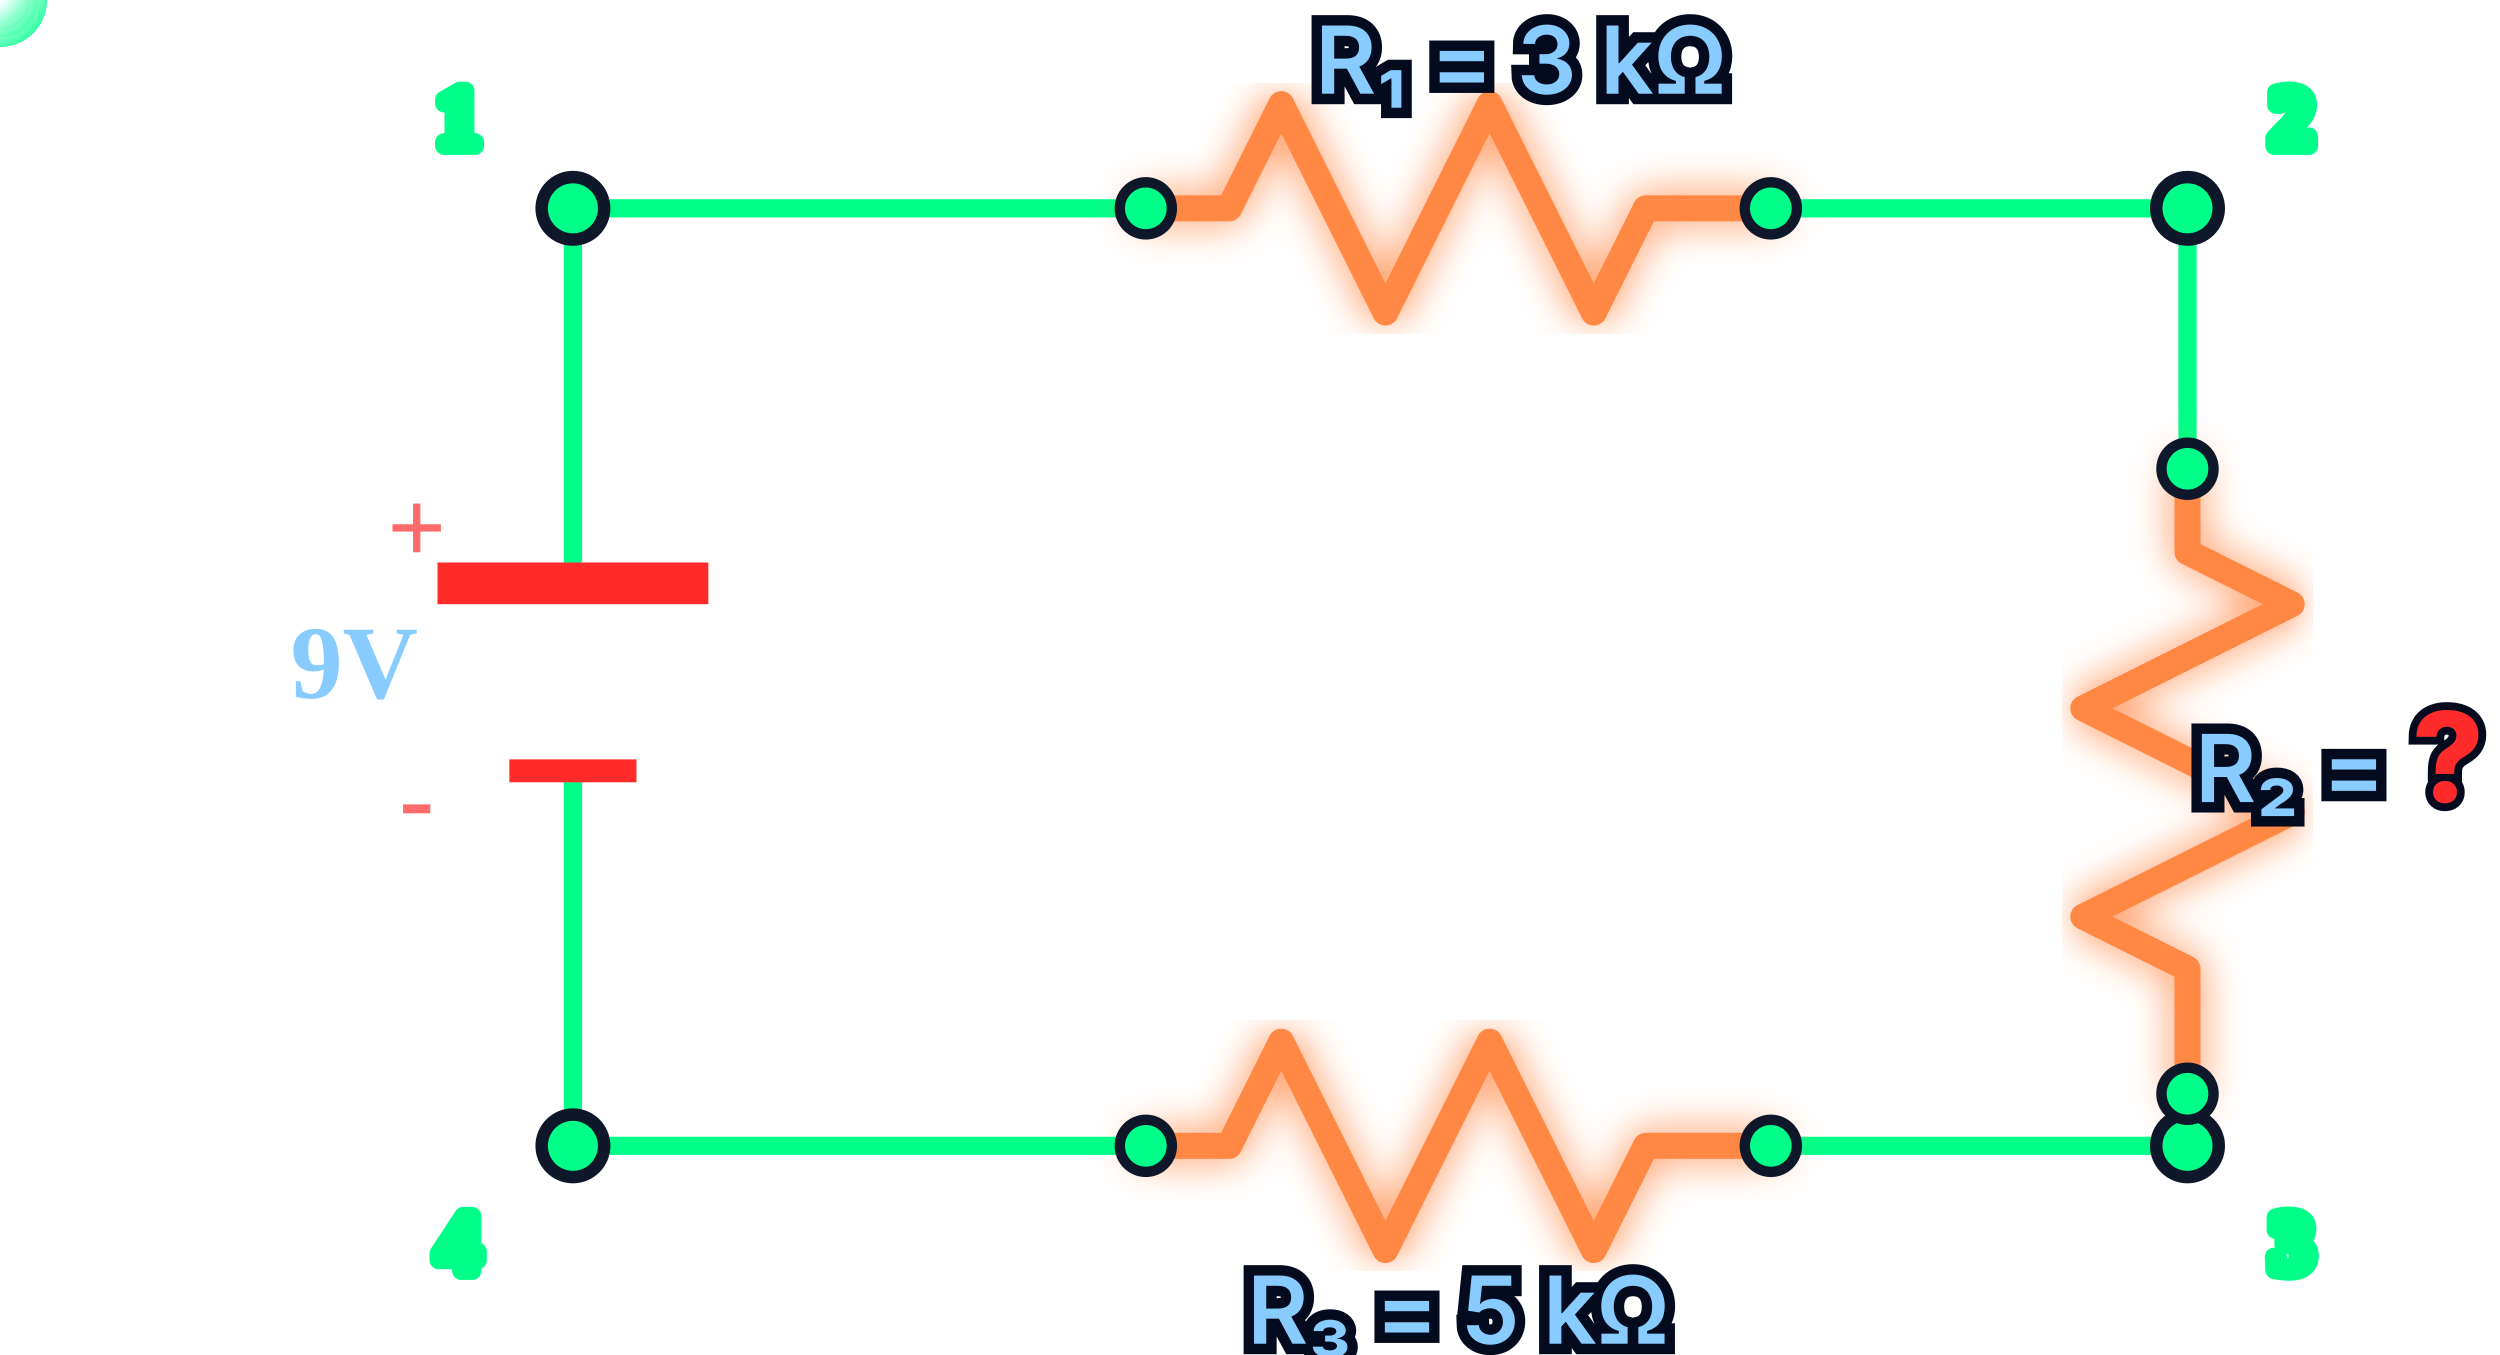
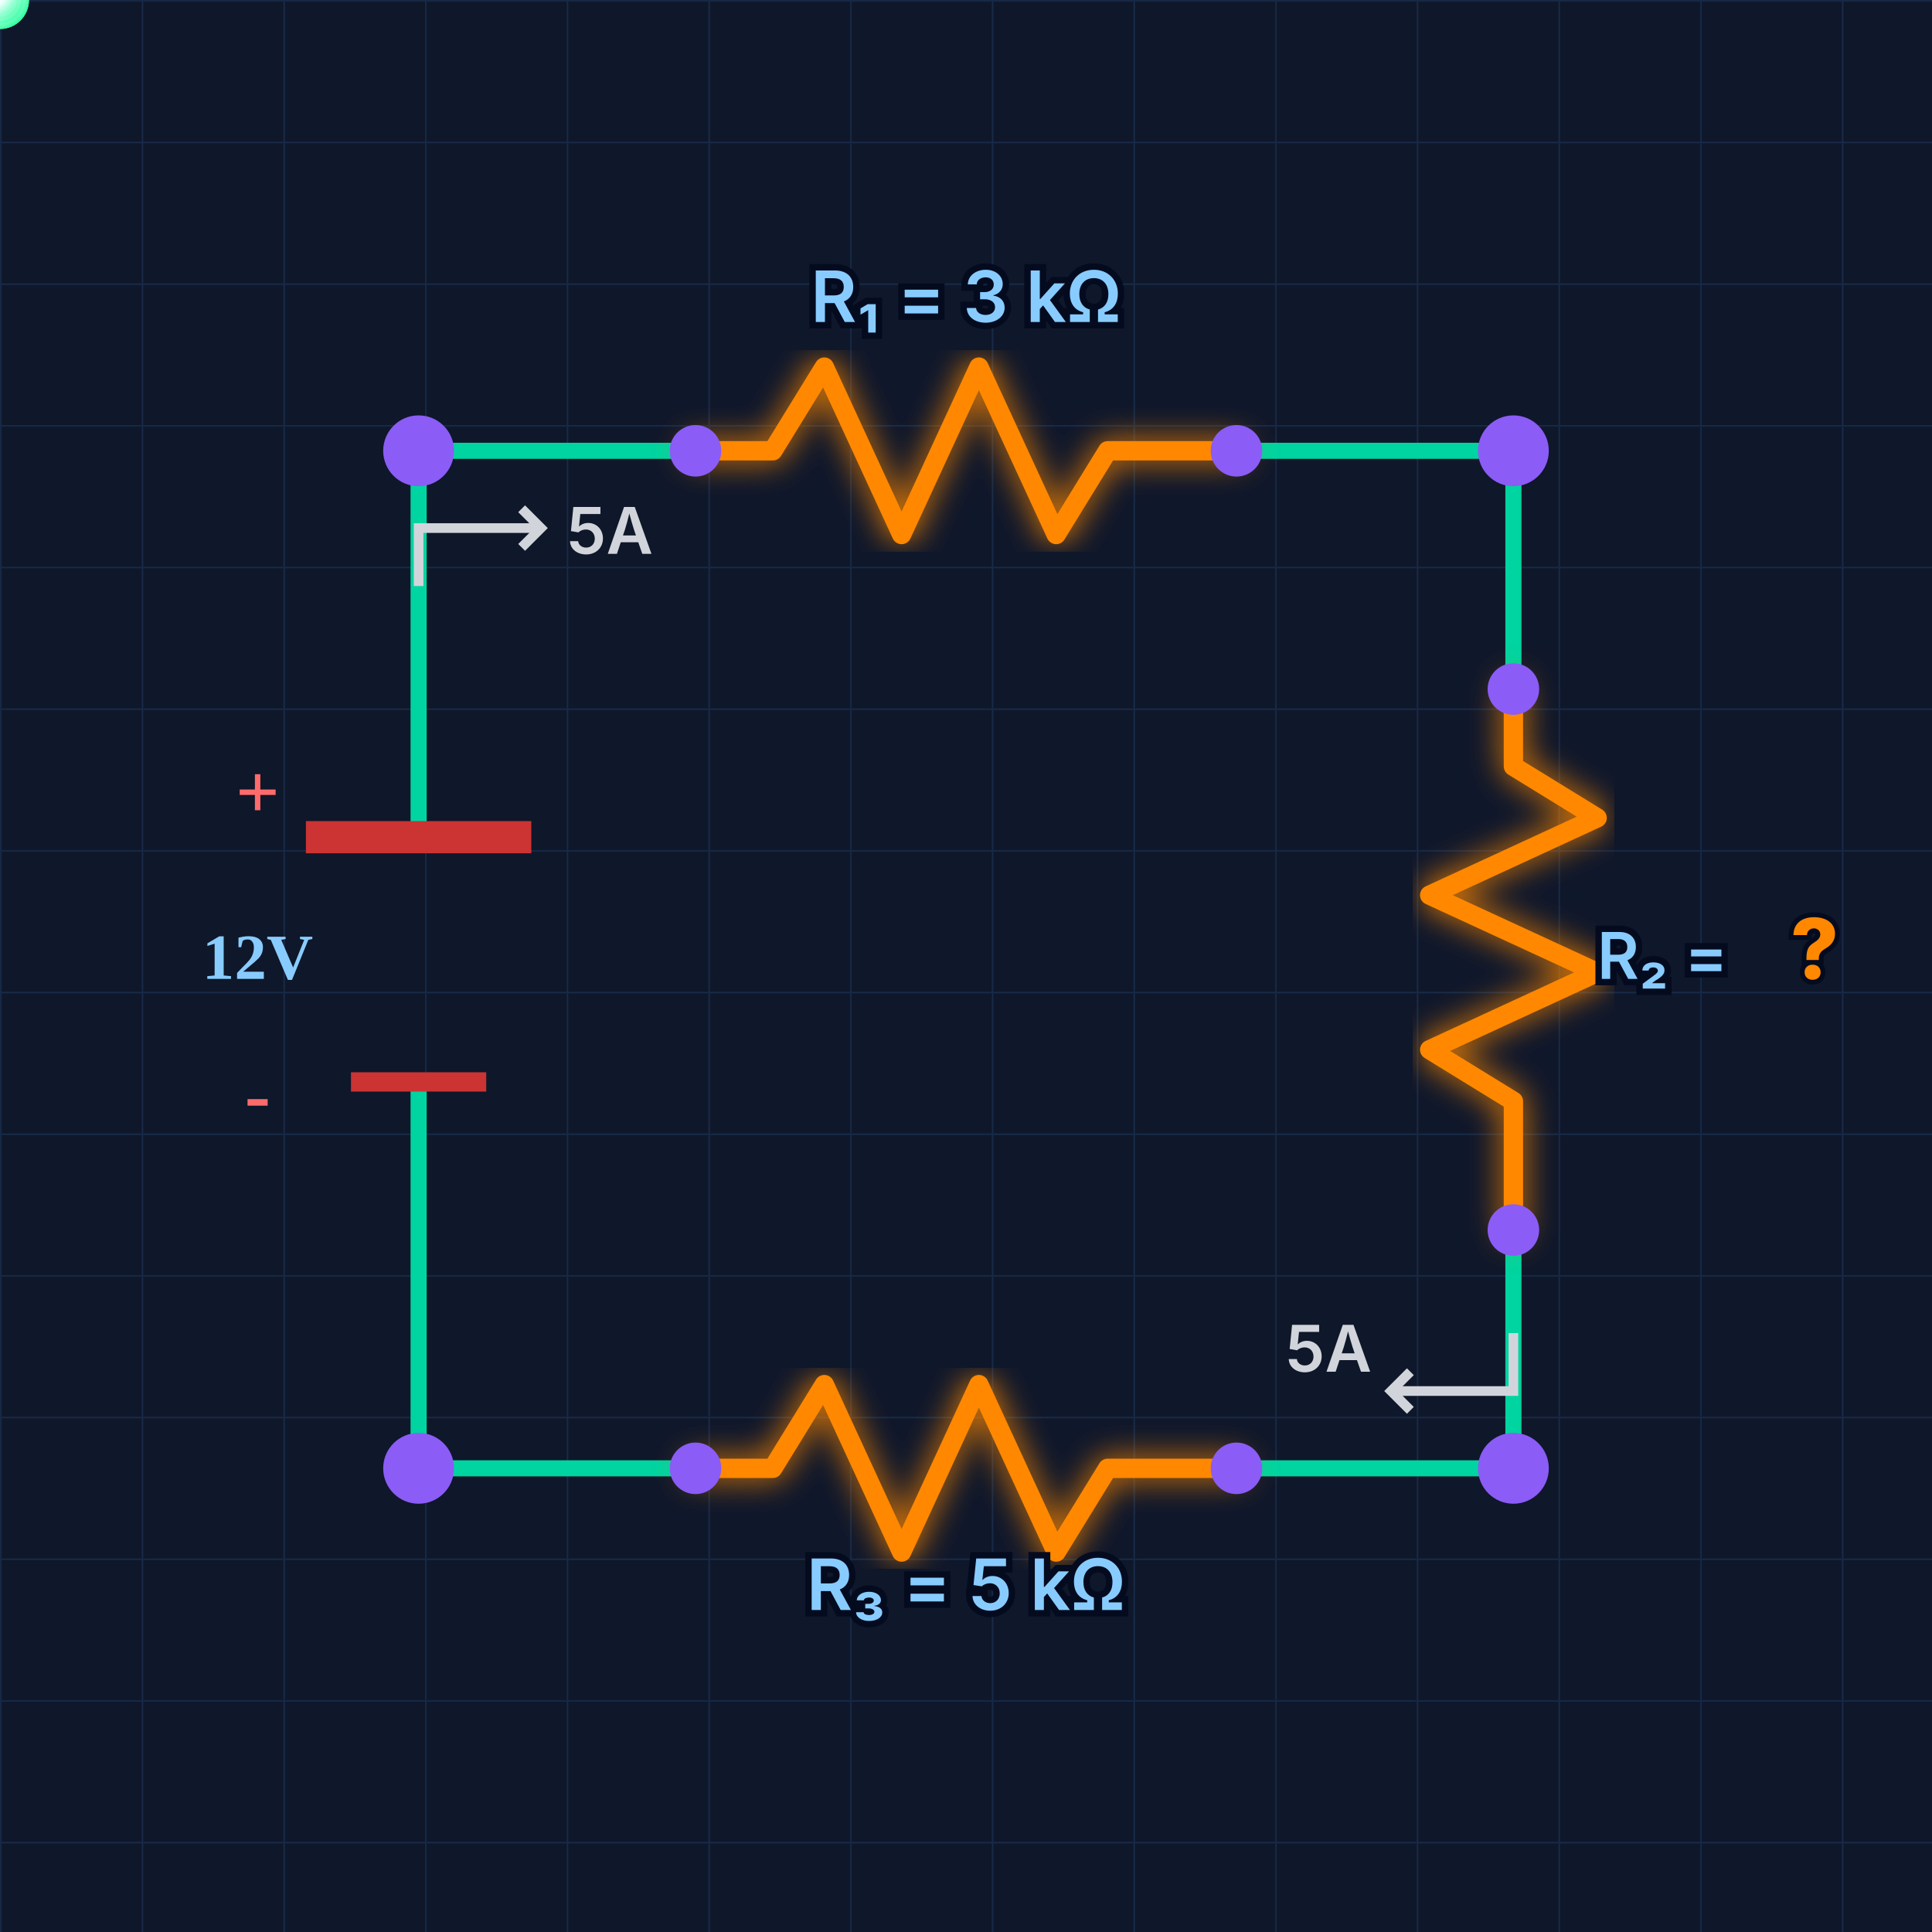
- <svg xmlns="http://www.w3.org/2000/svg" xmlns:xlink="http://www.w3.org/1999/xlink" viewBox="0 0 240 130" role="img" aria-label="CircuiTry3D Logo - Three Resistor Circuit">
+ <svg xmlns="http://www.w3.org/2000/svg" xmlns:xlink="http://www.w3.org/1999/xlink" viewBox="0 0 300 300" role="img" aria-label="CircuiTry3D Logo - Series Circuit">
  <defs>
-     <linearGradient id="wireGradient" x1="0%" y1="0%" x2="100%" y2="100%">
-       <stop offset="0%" style="stop-color:#88ccff;stop-opacity:1" />
-       <stop offset="100%" style="stop-color:#00ff88;stop-opacity:1" />
-     </linearGradient>
-     <linearGradient id="componentGradient" x1="0%" y1="0%" x2="100%" y2="0%">
-       <stop offset="0%" style="stop-color:#ff8844;stop-opacity:1" />
-       <stop offset="100%" style="stop-color:#ff8844;stop-opacity:1" />
-     </linearGradient>
+     <pattern id="bgGrid" width="22" height="22" patternUnits="userSpaceOnUse">
+       <path d="M 22 0 L 0 0 0 22" fill="none" stroke="#1e3a5f" stroke-width="0.5" opacity="0.5" />
+     </pattern>
    <filter id="glow">
-       <feGaussianBlur stdDeviation="2" result="coloredBlur" />
+       <feGaussianBlur stdDeviation="2.5" result="coloredBlur" />
      <feMerge>
        <feMergeNode in="coloredBlur" />
        <feMergeNode in="SourceGraphic" />
      </feMerge>
    </filter>
    <filter id="photonGlow" x="-80%" y="-80%" width="260%" height="260%">
      <feGaussianBlur stdDeviation="3.0" result="blur" />
-       <feColorMatrix in="blur" type="matrix" values="           1 0 0 0 0           0 1 0 0 0           0 0 1 0 0           0 0 0 16 -3.5" result="glow" />
+       <feColorMatrix in="blur" type="matrix" values="1 0 0 0 0  0 1 0 0 0  0 0 1 0 0  0 0 0 16 -3.5" result="glow" />
      <feMerge>
        <feMergeNode in="glow" />
        <feMergeNode in="SourceGraphic" />
      </feMerge>
    </filter>
    <radialGradient id="photonFill" cx="35%" cy="35%" r="80%">
      <stop offset="0%" style="stop-color:#ffffff;stop-opacity:1" />
      <stop offset="46%" style="stop-color:#e8fffb;stop-opacity:1" />
      <stop offset="100%" style="stop-color:#00ff88;stop-opacity:1" />
    </radialGradient>
-     <path id="photonPath" d="M 55 110          L 55 20          L 100 20          L 110 20          L 118 20          L 123 10          L 133 30          L 143 10          L 153 30          L 158 20          L 170 20          L 210 20          L 210 45          L 210 53          L 220 58          L 200 68          L 220 78          L 200 88          L 210 93          L 210 95          L 210 110          L 180 110          L 175 110          L 118 110          L 123 100          L 133 120          L 143 100          L 153 120          L 158 110          L 100 110          L 55 110" />
+     <path id="photonPath" d="M 65 228          L 65 70          L 108 70 L 120 70 L 128 57 L 140 83 L 152 57 L 164 83 L 172 70          L 235 70          L 235 107 L 235 119 L 248 127 L 222 139 L 248 151 L 222 163 L 235 171          L 235 228          L 192 228 L 172 228 L 164 241 L 152 215 L 140 241 L 128 215 L 120 228          L 65 228" />
  </defs>
-   <g stroke="#00ff88" stroke-width="1.75" fill="none" stroke-linecap="round" stroke-linejoin="round">
-     <line x1="55" y1="20" x2="55" y2="56" stroke="#00ff88" stroke-width="1.75" />
-     <line x1="55" y1="74" x2="55" y2="110" stroke="#00ff88" stroke-width="1.75" />
-     <line x1="55" y1="20" x2="110" y2="20" stroke="#00ff88" stroke-width="1.75" />
-     <g transform="translate(140, 20)" stroke="url(#componentGradient)" stroke-width="2.5" filter="url(#glow)">
-       <polyline points="-30,0 -22,0 -17,-10 -7,10 3,-10 13,10 18,0 30,0" />
-     </g>
-     <line x1="170" y1="20" x2="210" y2="20" stroke="#00ff88" stroke-width="1.75" />
-     <line x1="210" y1="20" x2="210" y2="45" stroke="#00ff88" stroke-width="1.75" />
-     <g transform="translate(210, 75) rotate(90)" stroke="url(#componentGradient)" stroke-width="2.5" filter="url(#glow)">
-       <polyline points="-30,0 -22,0 -17,-10 -7,10 3,-10 13,10 18,0 30,0" />
-     </g>
-     <line x1="210" y1="105" x2="210" y2="110" stroke="#00ff88" stroke-width="1.75" />
-     <line x1="210" y1="110" x2="170" y2="110" stroke="#00ff88" stroke-width="1.75" />
-     <g transform="translate(140, 110)" stroke="url(#componentGradient)" stroke-width="2.5" filter="url(#glow)">
-       <polyline points="-30,0 -22,0 -17,-10 -7,10 3,-10 13,10 18,0 30,0" />
-     </g>
-     <line x1="110" y1="110" x2="55" y2="110" stroke="#00ff88" stroke-width="1.75" />
-     <circle cx="55" cy="20" r="3" fill="#00ff88" stroke="#0f172a" stroke-width="1.2" />
-     <circle cx="210" cy="20" r="3" fill="#00ff88" stroke="#0f172a" stroke-width="1.2" />
-     <circle cx="210" cy="110" r="3" fill="#00ff88" stroke="#0f172a" stroke-width="1.2" />
-     <circle cx="55" cy="110" r="3" fill="#00ff88" stroke="#0f172a" stroke-width="1.2" />
-     <circle cx="110" cy="20" r="2.5" fill="#00ff88" stroke="#0f172a" stroke-width="1" />
-     <circle cx="170" cy="20" r="2.5" fill="#00ff88" stroke="#0f172a" stroke-width="1" />
-     <circle cx="210" cy="45" r="2.5" fill="#00ff88" stroke="#0f172a" stroke-width="1" />
-     <circle cx="210" cy="105" r="2.5" fill="#00ff88" stroke="#0f172a" stroke-width="1" />
-     <circle cx="170" cy="110" r="2.5" fill="#00ff88" stroke="#0f172a" stroke-width="1" />
-     <circle cx="110" cy="110" r="2.5" fill="#00ff88" stroke="#0f172a" stroke-width="1" />
-     <text x="42" y="14" font-size="8" fill="#94a3b8" font-weight="bold">1</text>
-     <text x="218" y="14" font-size="8" fill="#94a3b8" font-weight="bold">2</text>
-     <text x="218" y="122" font-size="8" fill="#94a3b8" font-weight="bold">3</text>
-     <text x="42" y="122" font-size="8" fill="#94a3b8" font-weight="bold">4</text>
+   <rect width="300" height="300" fill="#0f172a" />
+   <rect width="300" height="300" fill="url(#bgGrid)" />
+   <g stroke="#00d4a0" stroke-width="2.5" fill="none" stroke-linecap="round" stroke-linejoin="round">
+     <line x1="65" y1="70" x2="65" y2="130" />
+     <line x1="65" y1="168" x2="65" y2="228" />
+     <line x1="65" y1="70" x2="108" y2="70" />
+     <line x1="192" y1="70" x2="235" y2="70" />
+     <line x1="235" y1="70" x2="235" y2="107" />
+     <line x1="235" y1="191" x2="235" y2="228" />
+     <line x1="65" y1="228" x2="108" y2="228" />
+     <line x1="192" y1="228" x2="235" y2="228" />
  </g>
-   <g>
-     <line x1="44" y1="56" x2="66" y2="56" stroke="#ff2b2b" stroke-width="4" stroke-linecap="square" />
-     <line x1="50" y1="74" x2="60" y2="74" stroke="#ff2b2b" stroke-width="2.2" stroke-linecap="square" />
+   <g transform="translate(150,70)" stroke="#ff8800" stroke-width="3" fill="none" stroke-linecap="round" stroke-linejoin="round" filter="url(#glow)">
+     <polyline points="-42,0 -30,0 -22,-13 -10,13 2,-13 14,13 22,0 42,0" />
  </g>
-   <text x="40" y="54" font-size="10" fill="#ff6b6b" font-weight="bold" text-anchor="middle">+</text>
-   <text x="34" y="67" font-size="10" fill="#88ccff" font-weight="bold" text-anchor="middle">9V</text>
-   <text x="40" y="80" font-size="10" fill="#ff6b6b" font-weight="bold" text-anchor="middle">-</text>
-   <g font-family="system-ui, -apple-system, sans-serif" font-size="9" fill="#88ccff" text-anchor="middle" font-weight="600" stroke="#050b1f" stroke-width="2" paint-order="stroke fill">
-     <text x="146" y="9">R₁ = 3 kΩ</text>
-     <text x="229" y="77" text-anchor="end">R₂ =</text>
-     <text x="140" y="129">R₃ = 5 kΩ</text>
+   <g transform="translate(235,149) rotate(90)" stroke="#ff8800" stroke-width="3" fill="none" stroke-linecap="round" stroke-linejoin="round" filter="url(#glow)">
+     <polyline points="-42,0 -30,0 -22,-13 -10,13 2,-13 14,13 22,0 42,0" />
  </g>
-   <text x="235" y="77" font-family="system-ui, -apple-system, sans-serif" font-size="12" fill="#ff2b2b" font-weight="800" text-anchor="middle" stroke="#050b1f" stroke-width="1.5" paint-order="stroke fill">?</text>
+   <g transform="translate(150,228)" stroke="#ff8800" stroke-width="3" fill="none" stroke-linecap="round" stroke-linejoin="round" filter="url(#glow)">
+     <polyline points="-42,0 -30,0 -22,-13 -10,13 2,-13 14,13 22,0 42,0" />
+   </g>
+   <line x1="50" y1="130" x2="80" y2="130" stroke="#cc3333" stroke-width="5" stroke-linecap="square" />
+   <line x1="56" y1="168" x2="74" y2="168" stroke="#cc3333" stroke-width="3" stroke-linecap="square" />
+   <text x="40" y="127" font-size="12" fill="#ff6b6b" font-weight="bold" text-anchor="middle">+</text>
+   <text x="40" y="152" font-size="10" fill="#88ccff" font-weight="bold" text-anchor="middle">12V</text>
+   <text x="40" y="174" font-size="12" fill="#ff6b6b" font-weight="bold" text-anchor="middle">-</text>
+   <circle cx="65" cy="70" r="5.5" fill="#8b5cf6" />
+   <circle cx="235" cy="70" r="5.5" fill="#8b5cf6" />
+   <circle cx="235" cy="228" r="5.5" fill="#8b5cf6" />
+   <circle cx="65" cy="228" r="5.5" fill="#8b5cf6" />
+   <circle cx="108" cy="70" r="4" fill="#8b5cf6" />
+   <circle cx="192" cy="70" r="4" fill="#8b5cf6" />
+   <circle cx="235" cy="107" r="4" fill="#8b5cf6" />
+   <circle cx="235" cy="191" r="4" fill="#8b5cf6" />
+   <circle cx="192" cy="228" r="4" fill="#8b5cf6" />
+   <circle cx="108" cy="228" r="4" fill="#8b5cf6" />
+   <g font-family="system-ui,-apple-system,sans-serif" font-weight="600" stroke="#050b1f" stroke-width="2" paint-order="stroke fill">
+     <text x="150" y="50" font-size="11" fill="#88ccff" text-anchor="middle">R₁ = 3 kΩ</text>
+     <text x="248" y="152" font-size="10" fill="#88ccff" text-anchor="start">R₂ =</text>
+     <text x="150" y="250" font-size="11" fill="#88ccff" text-anchor="middle">R₃ = 5 kΩ</text>
+   </g>
+   <text x="278" y="152" font-family="system-ui,-apple-system,sans-serif" font-size="13" fill="#ff8800" font-weight="800" text-anchor="start" stroke="#050b1f" stroke-width="1.5" paint-order="stroke fill">?</text>
+   <g stroke="#d1d5db" stroke-width="1.5" fill="none">
+     <polyline points="65,91 65,82 84,82" />
+     <polyline points="81,79 84,82 81,85" />
+   </g>
+   <text x="88" y="86" font-family="system-ui,-apple-system,sans-serif" font-size="10" fill="#d1d5db" font-weight="600">5A</text>
+   <g stroke="#d1d5db" stroke-width="1.5" fill="none">
+     <polyline points="235,207 235,216 216,216" />
+     <polyline points="219,213 216,216 219,219" />
+   </g>
+   <text x="213" y="213" font-family="system-ui,-apple-system,sans-serif" font-size="10" fill="#d1d5db" font-weight="600" text-anchor="end">5A</text>
  <g aria-hidden="true" filter="url(#photonGlow)">
    <g>
      <circle r="4.5" fill="url(#photonFill)" opacity="1">
        <animateMotion dur="3.4s" repeatCount="indefinite" rotate="auto">
          <mpath href="#photonPath" xlink:href="#photonPath" />
        </animateMotion>
      </circle>
      <circle r="3.6" fill="url(#photonFill)" opacity="0.55">
        <animateMotion dur="3.4s" repeatCount="indefinite" rotate="auto" begin="-0.14s">
          <mpath href="#photonPath" xlink:href="#photonPath" />
        </animateMotion>
      </circle>
      <circle r="2.9" fill="url(#photonFill)" opacity="0.32">
        <animateMotion dur="3.4s" repeatCount="indefinite" rotate="auto" begin="-0.28s">
          <mpath href="#photonPath" xlink:href="#photonPath" />
        </animateMotion>
      </circle>
      <circle r="2.3" fill="url(#photonFill)" opacity="0.2">
        <animateMotion dur="3.4s" repeatCount="indefinite" rotate="auto" begin="-0.42s">
          <mpath href="#photonPath" xlink:href="#photonPath" />
        </animateMotion>
      </circle>
      <circle r="1.9" fill="url(#photonFill)" opacity="0.12">
        <animateMotion dur="3.4s" repeatCount="indefinite" rotate="auto" begin="-0.56s">
          <mpath href="#photonPath" xlink:href="#photonPath" />
        </animateMotion>
      </circle>
      <circle r="1.5" fill="url(#photonFill)" opacity="0.08">
        <animateMotion dur="3.4s" repeatCount="indefinite" rotate="auto" begin="-0.70s">
          <mpath href="#photonPath" xlink:href="#photonPath" />
        </animateMotion>
      </circle>
      <circle r="1.2" fill="url(#photonFill)" opacity="0.06">
        <animateMotion dur="3.4s" repeatCount="indefinite" rotate="auto" begin="-0.84s">
          <mpath href="#photonPath" xlink:href="#photonPath" />
        </animateMotion>
      </circle>
    </g>
    <g>
      <circle r="4.5" fill="url(#photonFill)" opacity="1">
        <animateMotion dur="3.4s" repeatCount="indefinite" rotate="auto" begin="-1.7s">
          <mpath href="#photonPath" xlink:href="#photonPath" />
        </animateMotion>
      </circle>
      <circle r="3.6" fill="url(#photonFill)" opacity="0.55">
        <animateMotion dur="3.4s" repeatCount="indefinite" rotate="auto" begin="-1.84s">
          <mpath href="#photonPath" xlink:href="#photonPath" />
        </animateMotion>
      </circle>
      <circle r="2.9" fill="url(#photonFill)" opacity="0.32">
        <animateMotion dur="3.4s" repeatCount="indefinite" rotate="auto" begin="-1.98s">
          <mpath href="#photonPath" xlink:href="#photonPath" />
        </animateMotion>
      </circle>
      <circle r="2.3" fill="url(#photonFill)" opacity="0.2">
        <animateMotion dur="3.4s" repeatCount="indefinite" rotate="auto" begin="-2.12s">
          <mpath href="#photonPath" xlink:href="#photonPath" />
        </animateMotion>
      </circle>
      <circle r="1.9" fill="url(#photonFill)" opacity="0.12">
        <animateMotion dur="3.4s" repeatCount="indefinite" rotate="auto" begin="-2.26s">
          <mpath href="#photonPath" xlink:href="#photonPath" />
        </animateMotion>
      </circle>
      <circle r="1.5" fill="url(#photonFill)" opacity="0.08">
        <animateMotion dur="3.4s" repeatCount="indefinite" rotate="auto" begin="-2.40s">
          <mpath href="#photonPath" xlink:href="#photonPath" />
        </animateMotion>
      </circle>
      <circle r="1.2" fill="url(#photonFill)" opacity="0.06">
        <animateMotion dur="3.4s" repeatCount="indefinite" rotate="auto" begin="-2.54s">
          <mpath href="#photonPath" xlink:href="#photonPath" />
        </animateMotion>
      </circle>
    </g>
  </g>
</svg>
